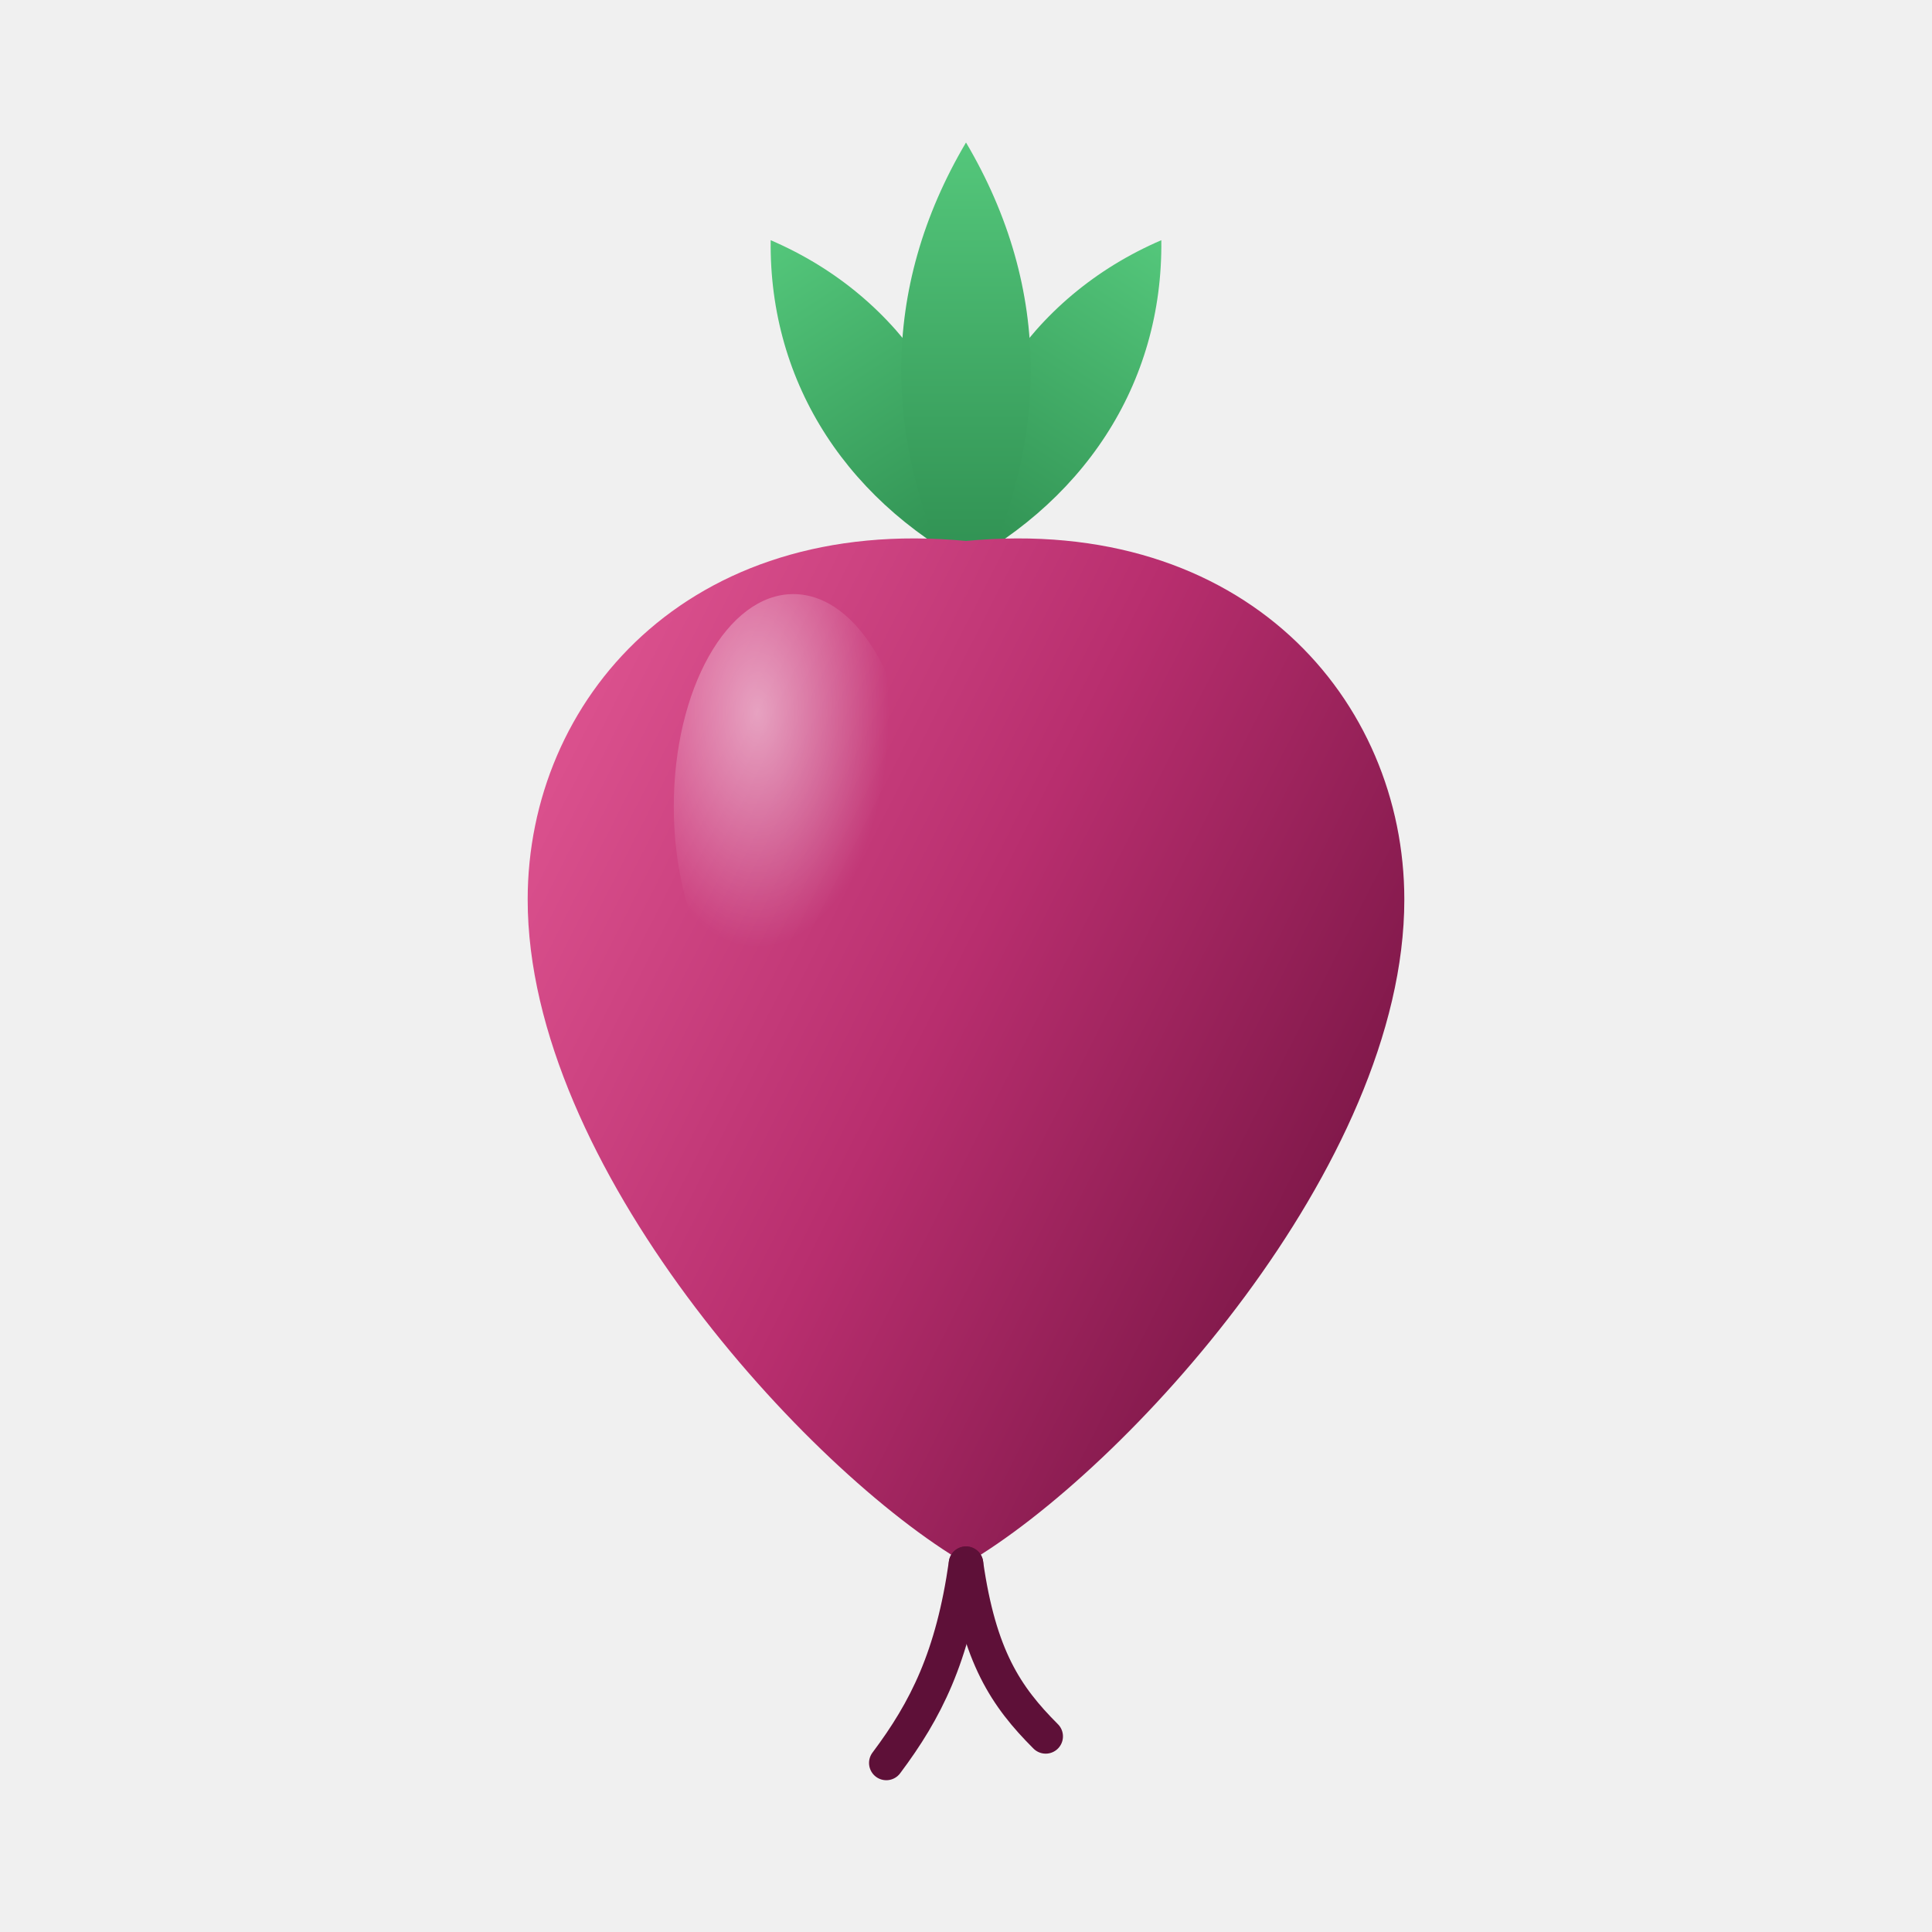
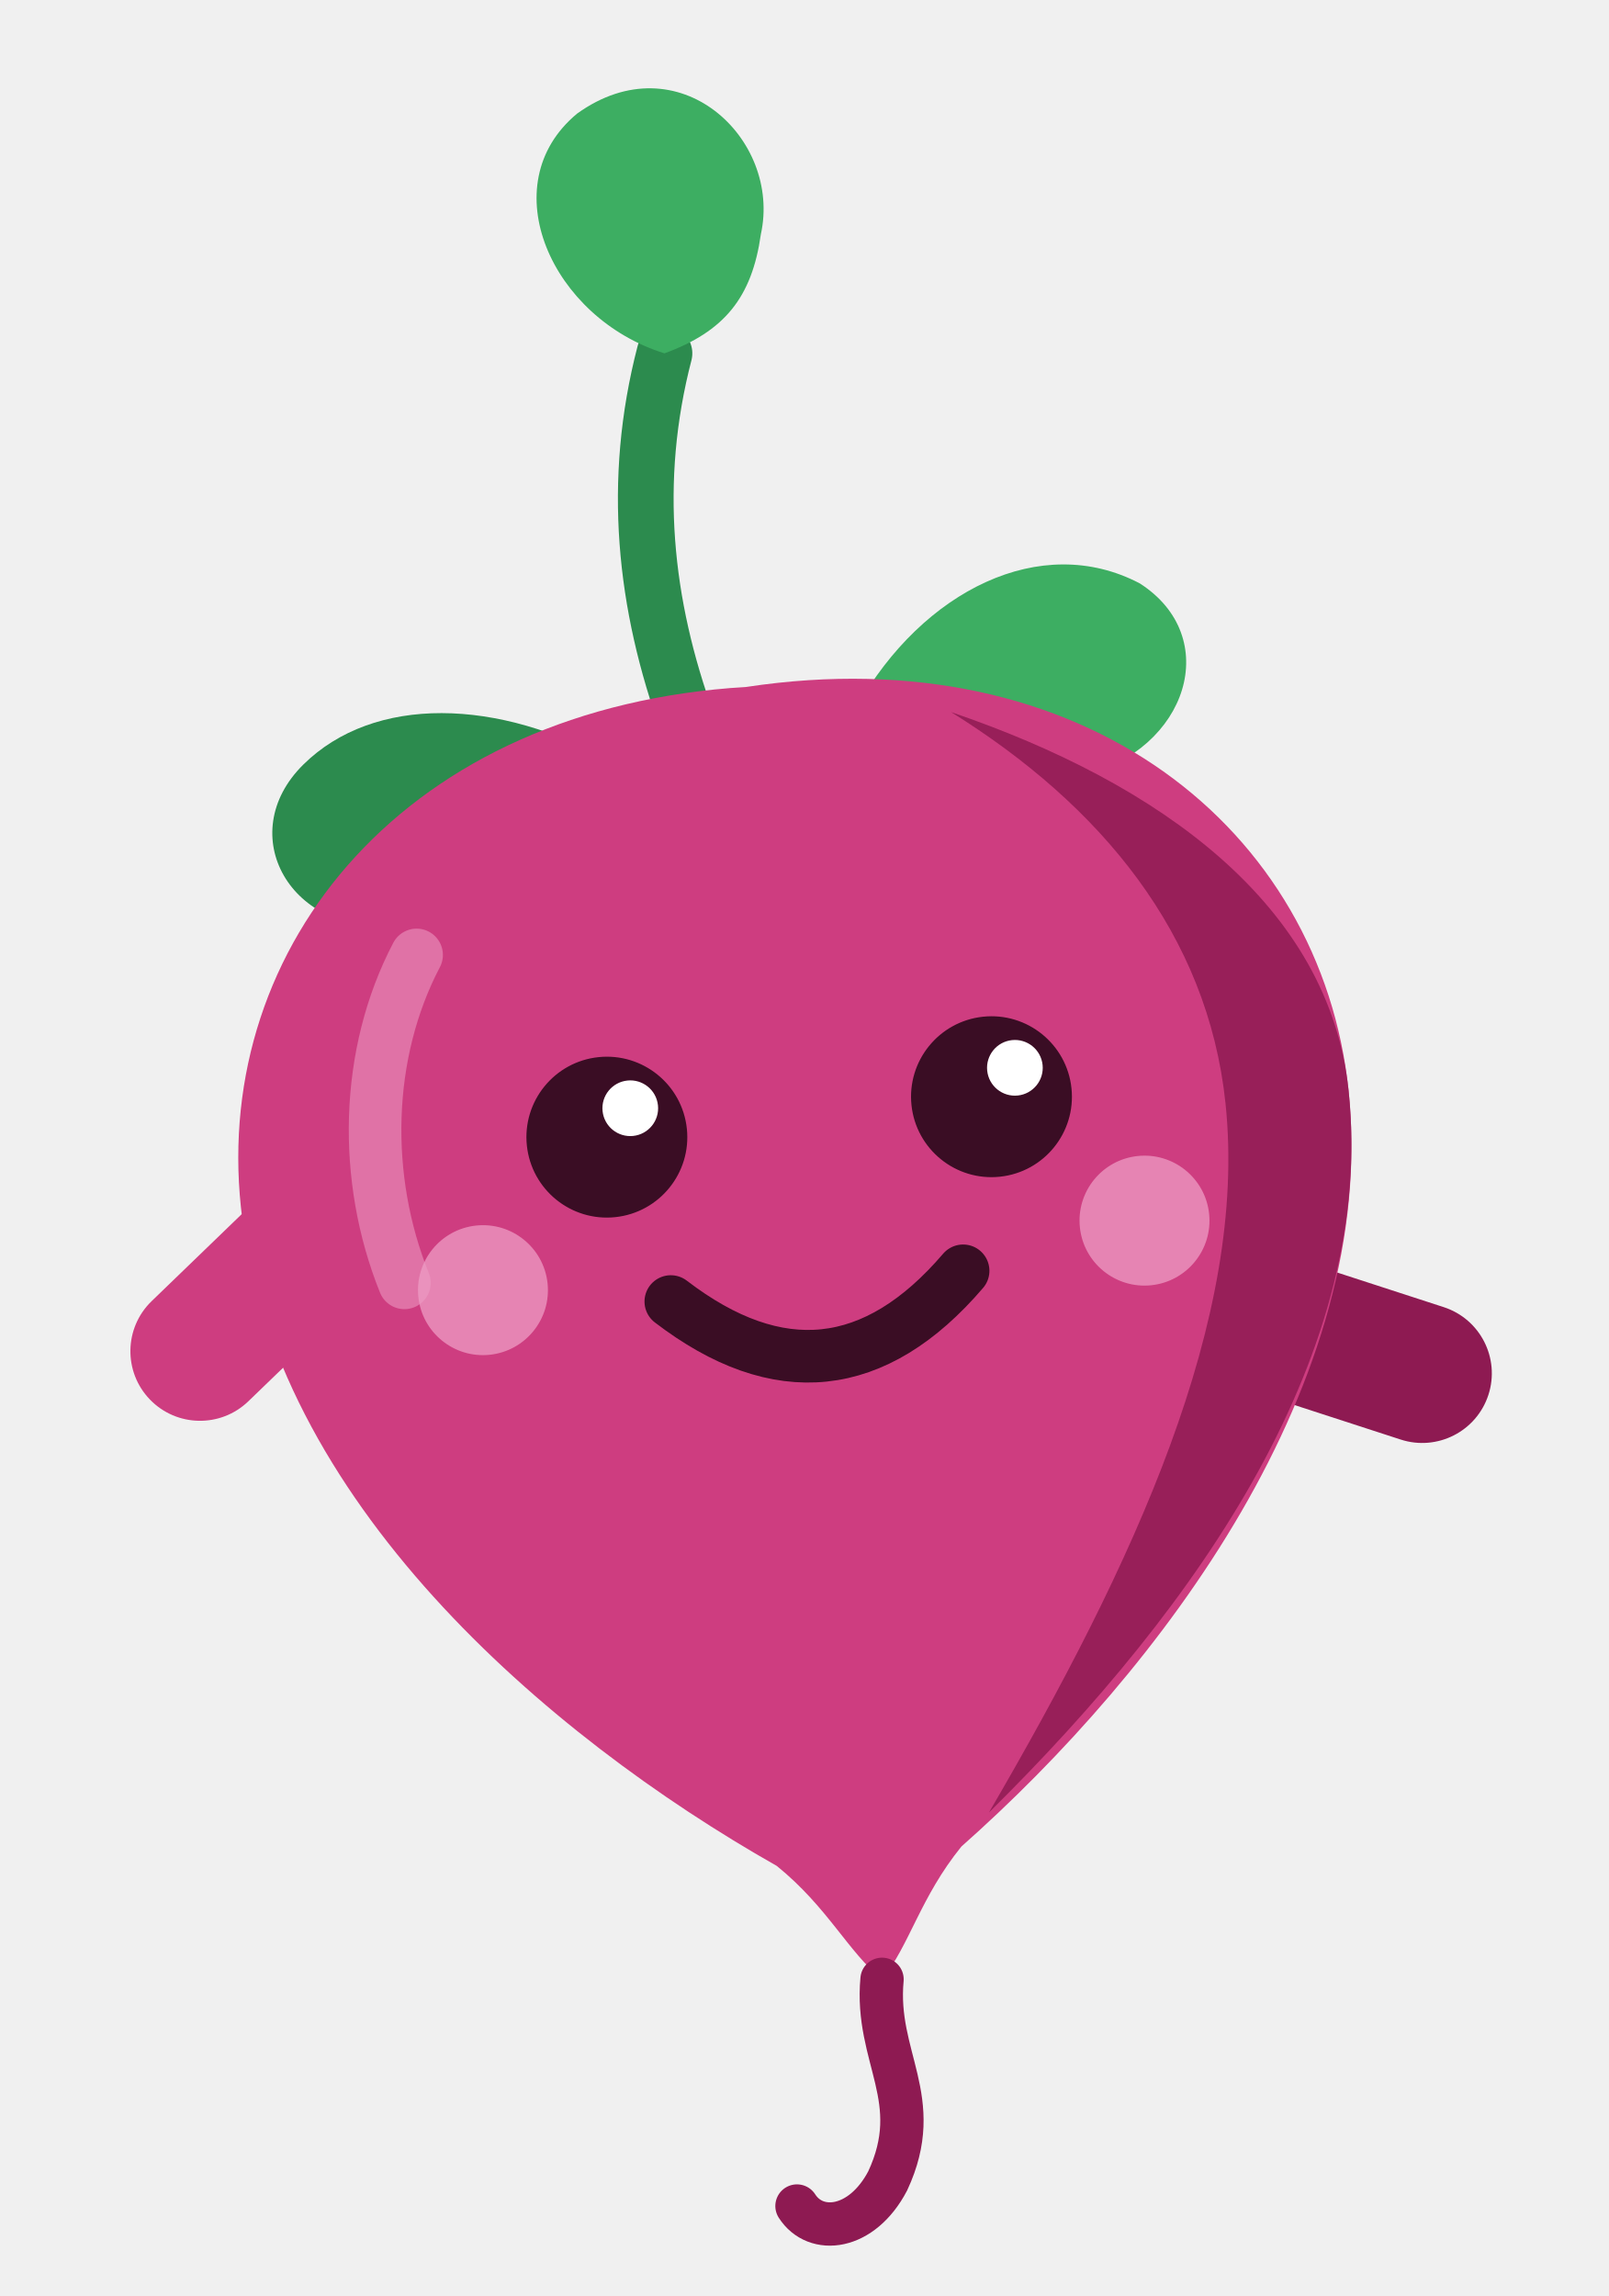
- <svg xmlns="http://www.w3.org/2000/svg" viewBox="52 52 96 96" width="96" height="96" fill="none">
-   <defs>
-     <linearGradient id="beetBody" x1="0" y1="0" x2="1" y2="0.6">
-       <stop offset="0%" stop-color="#E45A96" />
-       <stop offset="55%" stop-color="#B82E6E" />
-       <stop offset="100%" stop-color="#7A1646" />
-     </linearGradient>
-     <linearGradient id="leaf" x1="0" y1="0" x2="0" y2="1">
-       <stop offset="0%" stop-color="#54C77B" />
-       <stop offset="100%" stop-color="#2C8B4E" />
-     </linearGradient>
-     <radialGradient id="beetHi" cx="35%" cy="28%" r="55%">
-       <stop offset="0%" stop-color="#fff" stop-opacity="0.5" />
-       <stop offset="100%" stop-color="#fff" stop-opacity="0" />
-     </radialGradient>
-   </defs>
-   <g transform="translate(100,100) scale(0.66) translate(-50,-62)">
-     <g transform="translate(50,30)">
-       <g transform="rotate(-33)">
-         <path d="M0,3 C-6,-7 -6,-18 0,-27 C6,-18 6,-7 0,3 Z" fill="url(#leaf)" />
-       </g>
-       <g transform="rotate(33)">
-         <path d="M0,3 C-6,-7 -6,-18 0,-27 C6,-18 6,-7 0,3 Z" fill="url(#leaf)" />
-       </g>
-       <path d="M0,5 C-6.5,-7 -6.5,-19 0,-30 C6.5,-19 6.5,-7 0,5 Z" fill="url(#leaf)" />
+ <svg xmlns="http://www.w3.org/2000/svg" viewBox="-2 -12 104 148" width="96" height="137" fill="none">
+   <g transform="rotate(-6 50 68)">
+     <path d="M46,34 C44,26 44,18 47,10" stroke="#2C8B4E" stroke-width="3.6" stroke-linecap="round" fill="none" />
+     <path d="M47,10 C40,7 37,-2 43,-6 C50,-10 56,-3 54,3 C53,7 51,9 47,10 Z" fill="#3DAE62" />
+     <path d="M41,36 C34,31 26,30 21,34 C16,38 19,45 26,45 C32,45 38,41 41,36 Z" fill="#2C8B4E" />
+     <path d="M57,34 C62,27 70,24 76,28 C81,32 78,39 71,40 C65,40 60,37 57,34 Z" fill="#3DAE62" />
+     <g transform="rotate(-38 16 66)">
+       <rect x="4" y="62" width="20" height="9" rx="4.5" fill="#CE3D80" />
    </g>
-     <path d="M50,30 C29,28 17,42 17,57 C17,77 38,100 50,107 C62,100 83,77 83,57 C83,42 71,28 50,30 Z" fill="url(#beetBody)" />
-     <ellipse cx="37" cy="50" rx="9" ry="16" fill="url(#beetHi)" />
-     <path d="M50,107 C49,114 47,118 44,122" stroke="#5e1038" stroke-width="2.6" stroke-linecap="round" />
-     <path d="M50,107 C51,114 53,117 56,120" stroke="#5e1038" stroke-width="2.6" stroke-linecap="round" />
+     <g transform="rotate(24 84 78)">
+       <rect x="76" y="74" width="18" height="9" rx="4.5" fill="#8E1A52" />
+     </g>
+     <path d="M50,32 C28,31 14,45 14,62 C14,81 30,98 44,108 C47,111 48,114 50,116 C52,114 53,111 56,108 C70,98 86,81 86,62 C86,45 72,31 50,32 Z" fill="#CE3D80" />
+     <path d="M63,35 C76,41 86,50 86,62 C86,79 73,94 58,106 C69,91 78,76 78,62 C78,51 72,42 63,35 Z" fill="#8E1A52" opacity="0.85" />
+     <path d="M27,47 C23,53 22,61 24,68" stroke="#EE9CC4" stroke-width="3.4" stroke-linecap="round" fill="none" opacity="0.55" />
+     <circle cx="38" cy="60" r="5.2" fill="#3A0D24" />
+     <circle cx="39.7" cy="58.3" r="1.8" fill="#FFFFFF" />
+     <circle cx="63" cy="60" r="5.2" fill="#3A0D24" />
+     <circle cx="64.7" cy="58.3" r="1.8" fill="#FFFFFF" />
+     <path d="M41,71 Q50.5,80 60,71" stroke="#3A0D24" stroke-width="3.4" stroke-linecap="round" fill="none" />
+     <circle cx="29" cy="69" r="4.2" fill="#EE9CC4" opacity="0.75" />
+     <circle cx="72" cy="69" r="4.2" fill="#EE9CC4" opacity="0.75" />
+     <path d="M50,116 C49,121 52,124 49,129 C47,132 44,132 43,130" stroke="#8E1A52" stroke-width="2.8" stroke-linecap="round" fill="none" />
  </g>
</svg>
